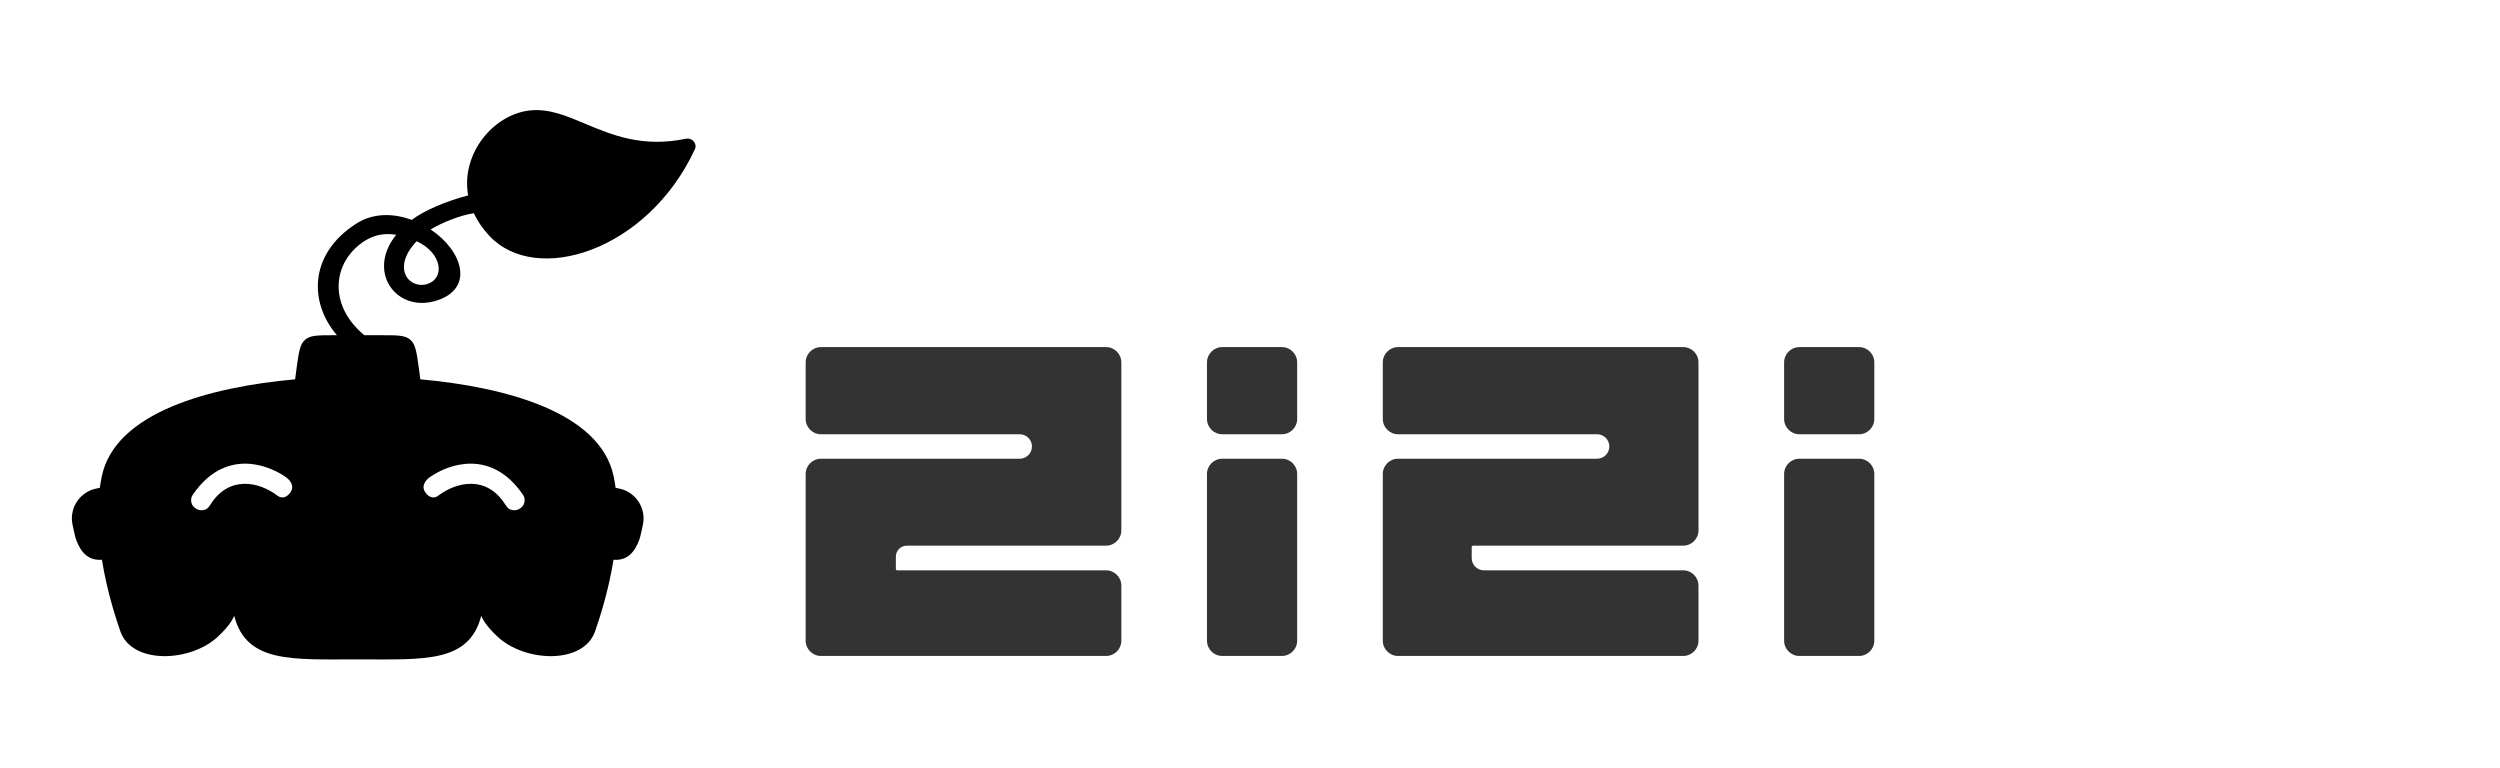
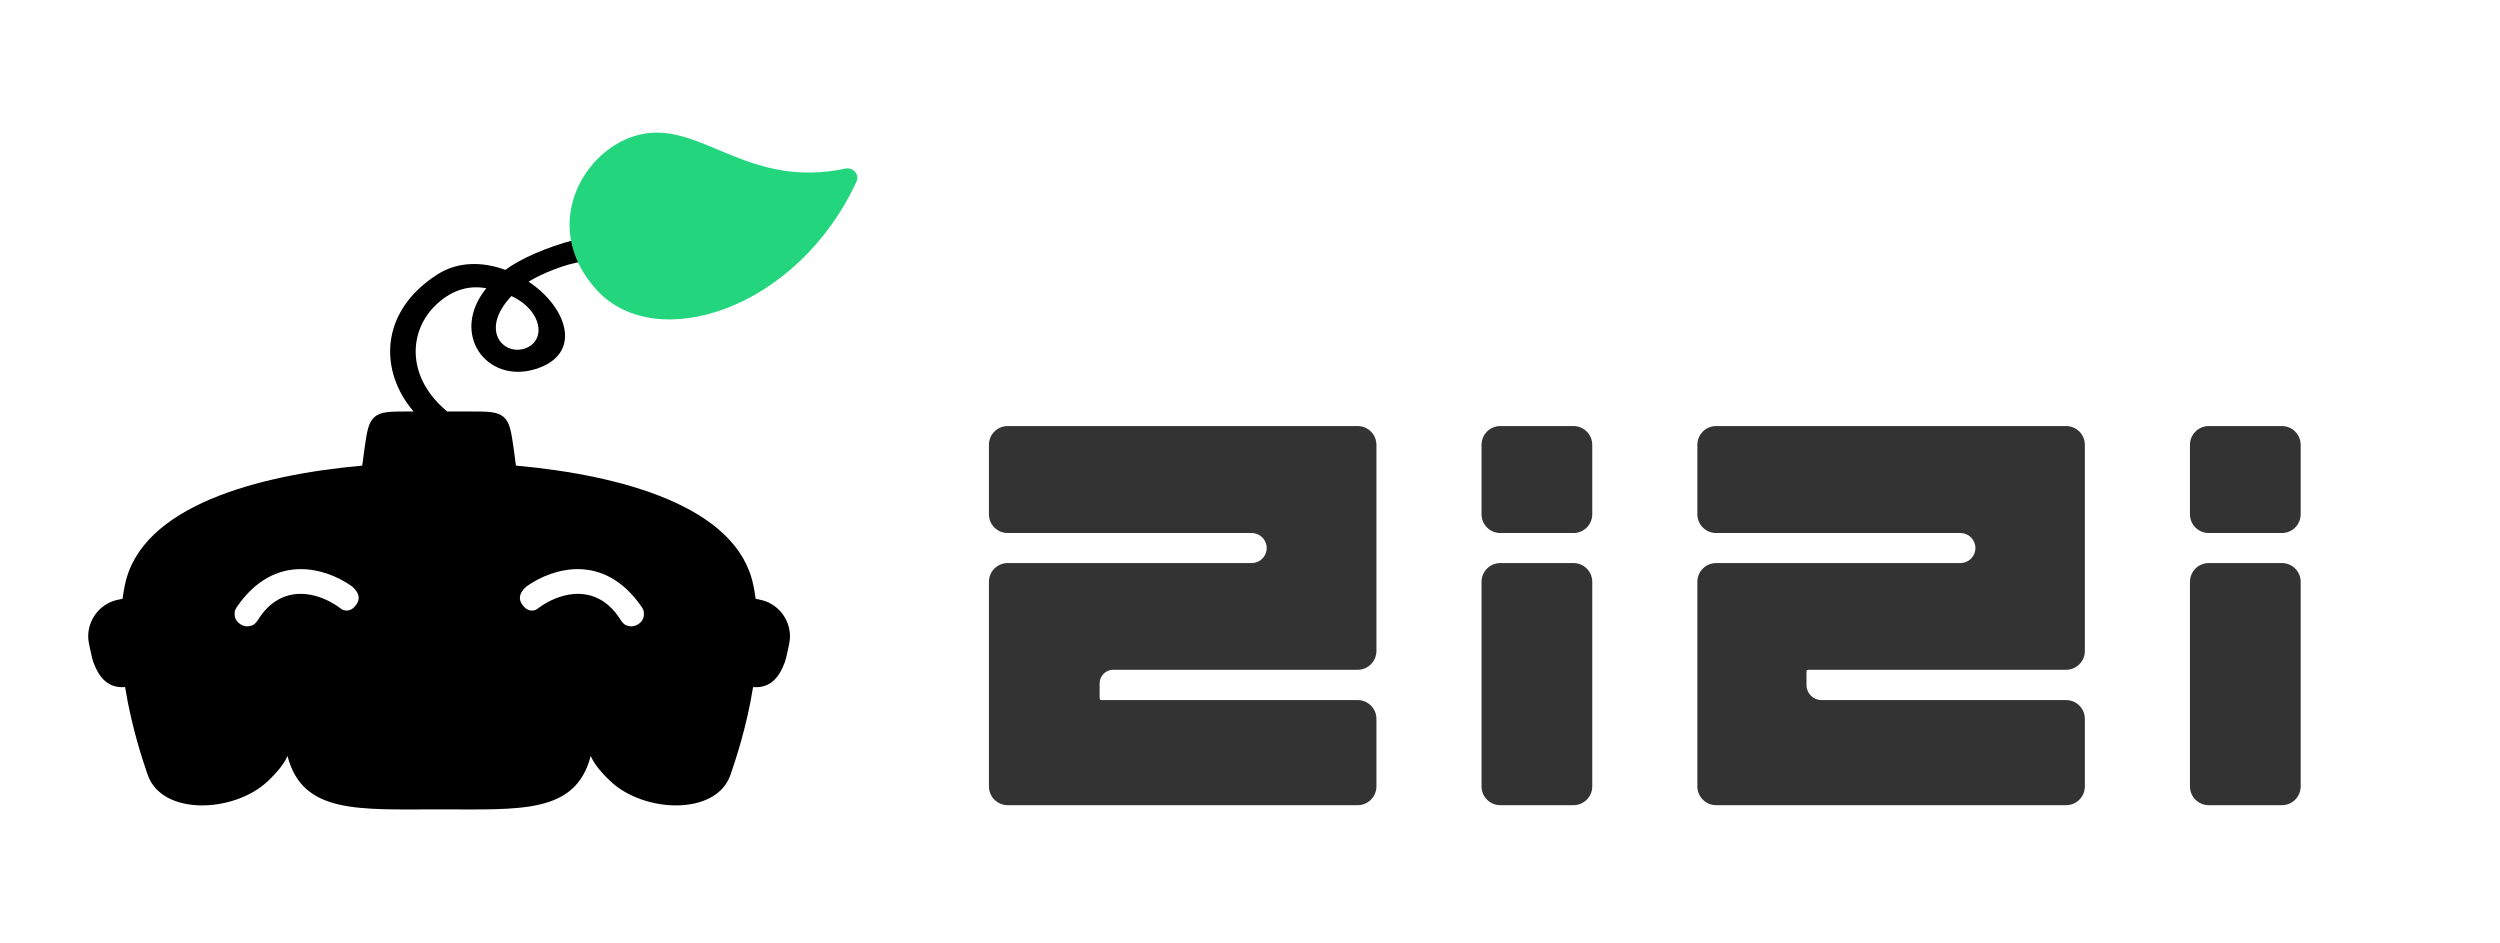
- <svg xmlns="http://www.w3.org/2000/svg" width="1635" height="502" viewBox="0 0 1635 502" fill="none">
+ <svg xmlns="http://www.w3.org/2000/svg" width="1332" height="502" viewBox="0 0 1332 502" fill="none">
  <path fill-rule="evenodd" clip-rule="evenodd" d="M199.557 222.175C202.943 219.233 207.914 219.233 217.857 219.233H220.364C202.217 198.18 201.71 166.286 233.023 146.233C244.181 139.088 257.424 139.432 269.294 143.81C277.269 137.749 291.509 131.666 305.749 127.902C305.889 127.865 306.029 127.834 306.169 127.81C301.299 100.48 322.683 74.847 346.5 72.233C358.833 70.879 370.156 75.639 382.7 80.911C400.228 88.278 420.14 96.648 448.524 90.744C452.595 89.898 456.195 93.847 454.446 97.62C423.689 163.987 350.588 187.21 319.878 154.074C315.48 149.329 312.196 144.414 309.882 139.456C301.5 140.576 288.568 145.751 281.615 150.074C302.339 163.759 310.864 188.946 285 196.733C259.136 204.52 239.499 177.733 259.136 153.54C251.185 152.204 241.992 153.353 232.5 162.233C217.993 175.805 216.188 199.889 236.925 218.086L238.249 219.233L250.042 219.233C259.985 219.233 264.956 219.233 268.342 222.175C271.728 225.118 272.421 230.04 273.808 239.886L274.899 248.072C330.617 253.101 392.595 269.61 401.329 311.554C401.843 314.018 402.265 316.508 402.605 319.015C403.073 319.118 403.488 319.209 403.861 319.29C406.018 319.762 406.739 319.919 407.84 320.327C416.238 323.435 421.547 331.746 420.835 340.673C420.726 342.045 420.376 343.632 419.676 346.807C418.976 349.982 418.626 351.57 418.148 352.861C415.04 361.259 410.17 366.788 401.243 366.076C397.77 387.726 391.654 405.646 389.396 412.261L389.235 412.733C381.735 434.733 343.235 433.233 325.235 416.233C319.156 410.491 316.104 406.072 314.729 402.737C306.778 433.756 277.327 431.233 234.163 431.233C191 431.233 161.131 433.798 153.17 402.737C151.795 406.072 148.743 410.491 142.664 416.233C124.664 433.233 86.164 434.733 78.664 412.733L78.503 412.261C76.245 405.646 70.129 387.726 66.656 366.076C57.729 366.788 52.858 361.259 49.751 352.861C49.273 351.57 48.923 349.982 48.223 346.807C47.523 343.633 47.173 342.045 47.064 340.673C46.352 331.746 51.661 323.435 60.059 320.327C61.16 319.919 61.881 319.762 64.038 319.29L64.05 319.288C64.419 319.207 64.831 319.117 65.294 319.015C65.634 316.508 66.056 314.018 66.569 311.554C75.304 269.61 137.282 253.101 193 248.072L194.091 239.886C195.478 230.04 196.171 225.118 199.557 222.175ZM272.5 157.733C289.5 165.733 291 182.009 279.5 185.733C268 189.457 255.5 175.733 272.5 157.733ZM186.822 311.921C173.943 303.066 146.618 293.849 126.261 323.295C125.717 324.082 125.24 324.951 125.094 325.898C124.831 327.603 124.932 330.51 127.943 332.505C130.418 334.145 132.743 333.83 134.333 333.213C135.84 332.63 136.828 331.267 137.694 329.903C149.765 310.881 169.186 314.804 181.751 324.358C181.88 324.456 182.007 324.552 182.147 324.633C183.03 325.143 186.632 326.787 189.943 322.005C193.449 316.94 187.954 312.723 187.062 312.088C187.042 312.073 187.022 312.059 187.003 312.046C186.943 312.004 186.884 311.964 186.822 311.921ZM341.84 323.295C321.483 293.849 294.157 303.066 281.279 311.921C281.258 311.935 281.238 311.949 281.219 311.962C281.158 312.004 281.1 312.044 281.038 312.088C280.147 312.723 274.651 316.94 278.158 322.005C281.468 326.787 285.07 325.143 285.954 324.633C286.094 324.552 286.221 324.456 286.349 324.358C298.915 314.804 318.336 310.881 330.407 329.903C331.273 331.267 332.261 332.63 333.768 333.213C335.358 333.83 337.682 334.145 340.158 332.505C343.168 330.51 343.27 327.603 343.007 325.898C342.861 324.951 342.384 324.082 341.84 323.295Z" fill="black" />
  <path d="M674.898 292C674.898 296.418 671.317 300 666.898 300H536.898C531.376 300 526.898 304.477 526.898 310V419C526.898 424.523 531.376 429 536.898 429H723.362C728.884 429 733.362 424.523 733.362 419V383C733.362 377.477 728.884 373 723.362 373H586.756C586.282 373 585.898 372.616 585.898 372.143V371.291C585.898 371.288 585.896 371.286 585.893 371.286C585.89 371.286 585.888 371.283 585.888 371.28V364.071C585.888 360.087 589.118 356.857 593.102 356.857H723.362C728.884 356.857 733.362 352.38 733.362 346.857V237C733.362 231.477 728.884 227 723.362 227H536.898C531.376 227 526.898 231.477 526.898 237V274C526.898 279.523 531.376 284 536.898 284H666.898C671.317 284 674.898 287.582 674.898 292Z" fill="black" fill-opacity="0.8" />
  <path d="M1166.81 237C1166.81 231.477 1171.29 227 1176.81 227H1215.8C1221.33 227 1225.8 231.477 1225.8 237V274C1225.8 279.523 1221.33 284 1215.8 284H1176.81C1171.29 284 1166.81 279.523 1166.81 274V237Z" fill="black" fill-opacity="0.8" />
  <path d="M1166.81 310C1166.81 304.477 1171.29 300 1176.81 300H1215.8C1221.33 300 1225.8 304.477 1225.8 310V419C1225.8 424.523 1221.33 429 1215.8 429H1176.81C1171.29 429 1166.81 424.523 1166.81 419V310Z" fill="black" fill-opacity="0.8" />
  <path d="M1052.5 292C1052.5 296.418 1048.92 300 1044.5 300H914.352C908.829 300 904.352 304.477 904.352 310V419C904.352 424.523 908.829 429 914.352 429H1100.81C1106.34 429 1110.81 424.523 1110.81 419V383C1110.81 377.477 1106.34 373 1100.81 373H970.502C966.084 373 962.502 369.418 962.502 365V357.419C962.502 357.188 962.69 357 962.922 357H963.27C963.309 357 963.341 356.968 963.341 356.929C963.341 356.889 963.373 356.857 963.412 356.857H1100.81C1106.34 356.857 1110.81 352.38 1110.81 346.857V237C1110.81 231.477 1106.34 227 1100.81 227H914.352C908.829 227 904.352 231.477 904.352 237V274C904.352 279.523 908.829 284 914.352 284H1044.5C1048.92 284 1052.5 287.582 1052.5 292Z" fill="black" fill-opacity="0.8" />
  <path d="M789.362 237C789.362 231.477 793.839 227 799.362 227H838.351C843.874 227 848.351 231.477 848.351 237V274C848.351 279.523 843.874 284 838.351 284H799.362C793.839 284 789.362 279.523 789.362 274V237Z" fill="black" fill-opacity="0.8" />
  <path d="M789.362 310C789.362 304.477 793.839 300 799.362 300H838.351C843.874 300 848.351 304.477 848.351 310V419C848.351 424.523 843.874 429 838.351 429H799.362C793.839 429 789.362 424.523 789.362 419V310Z" fill="black" fill-opacity="0.8" />
+   <path d="M456.364 96.703C424.885 164.951 349.775 188.863 318.241 154.839C285.297 119.292 313.239 74.45 345.545 70.904C375.918 67.57 400.318 100.386 450.431 89.836C454.5 88.98 458.106 92.927 456.364 96.703Z" fill="#23D67D" />
</svg>
